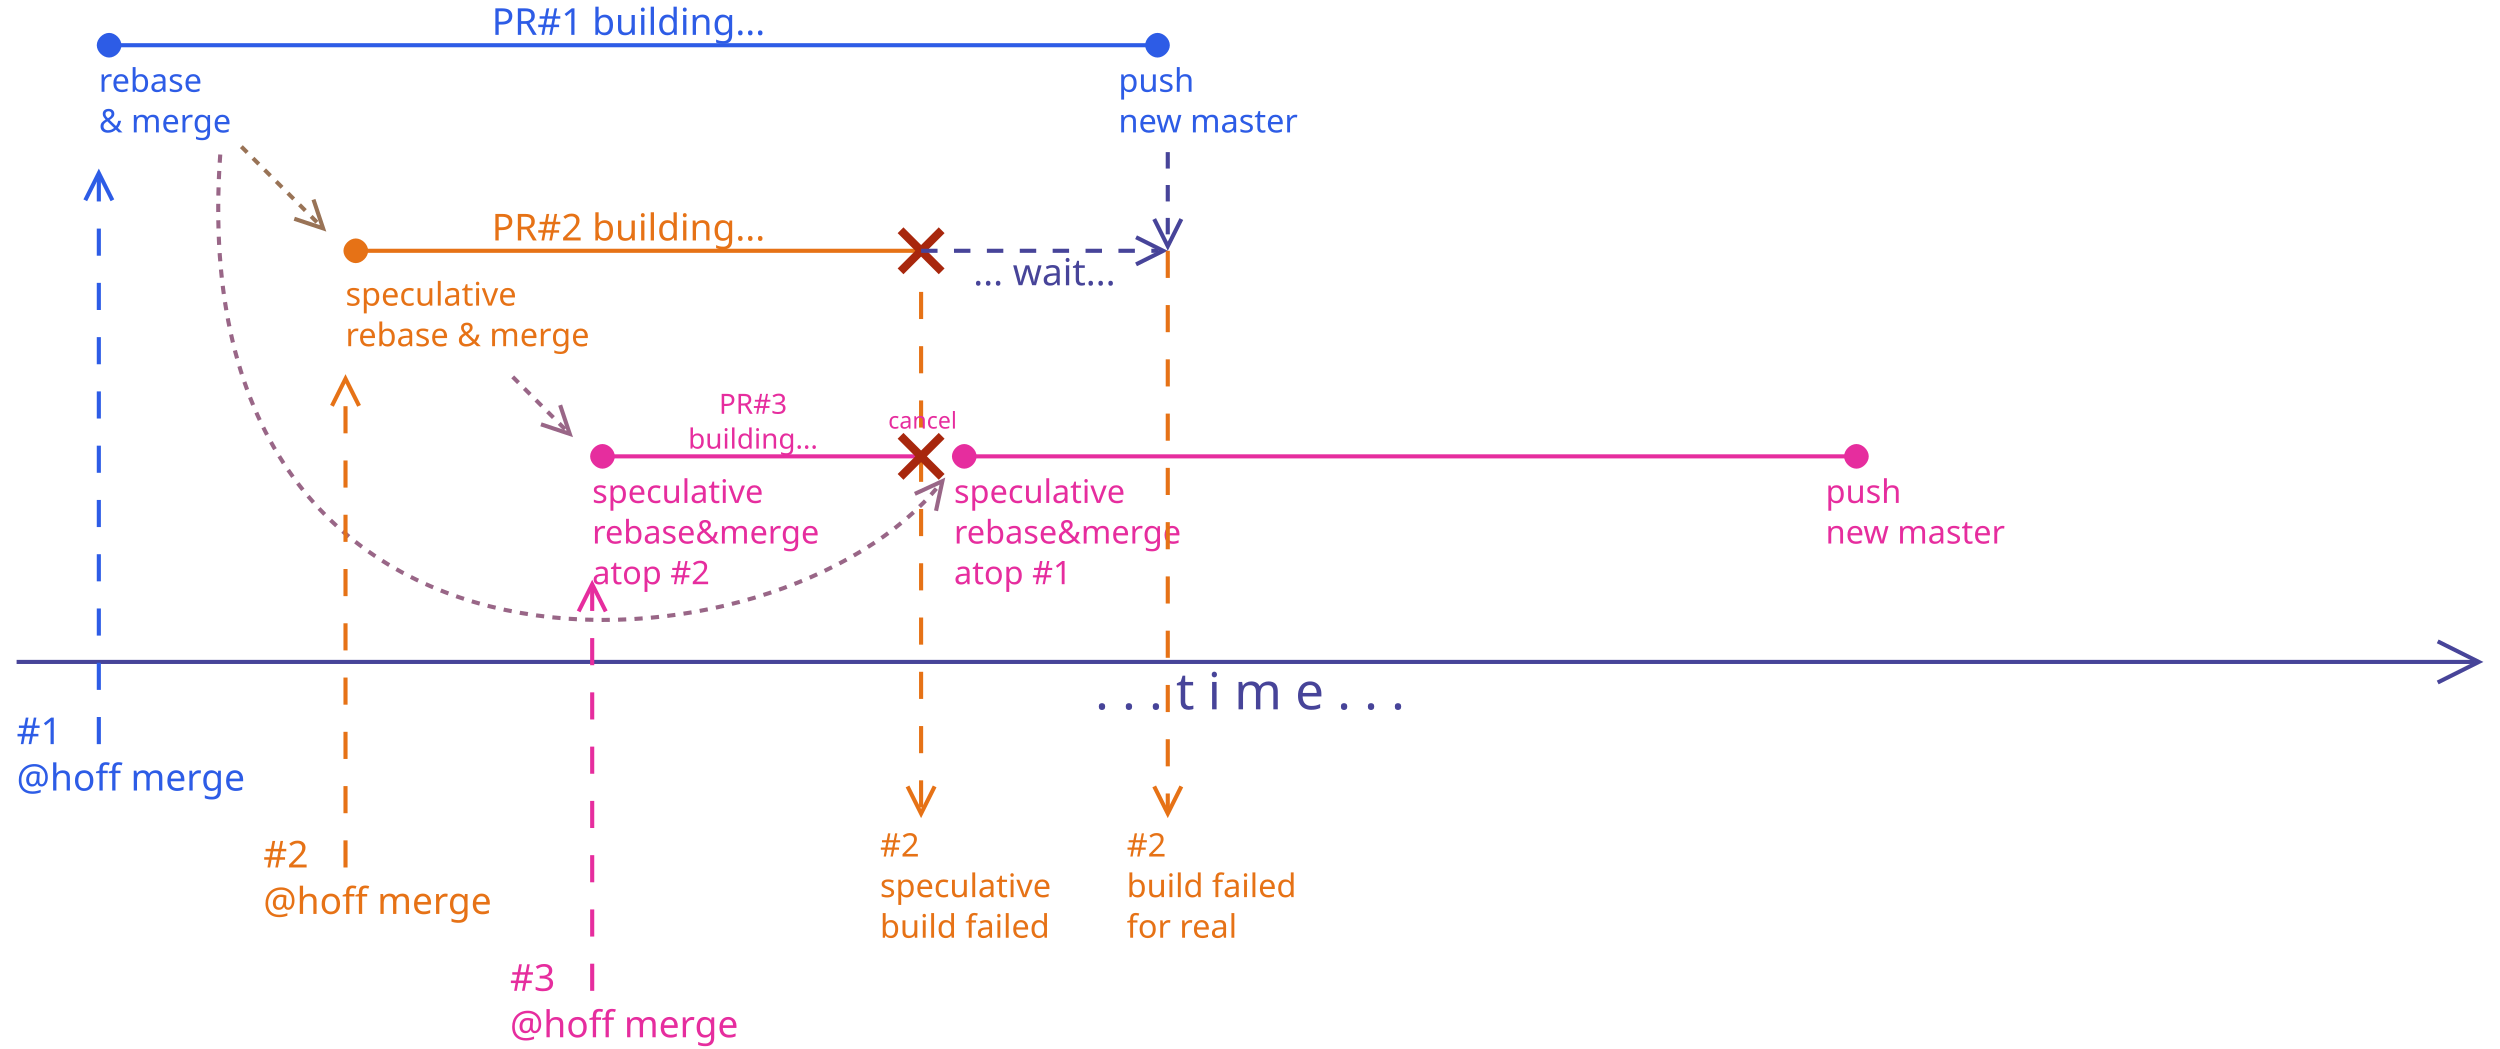
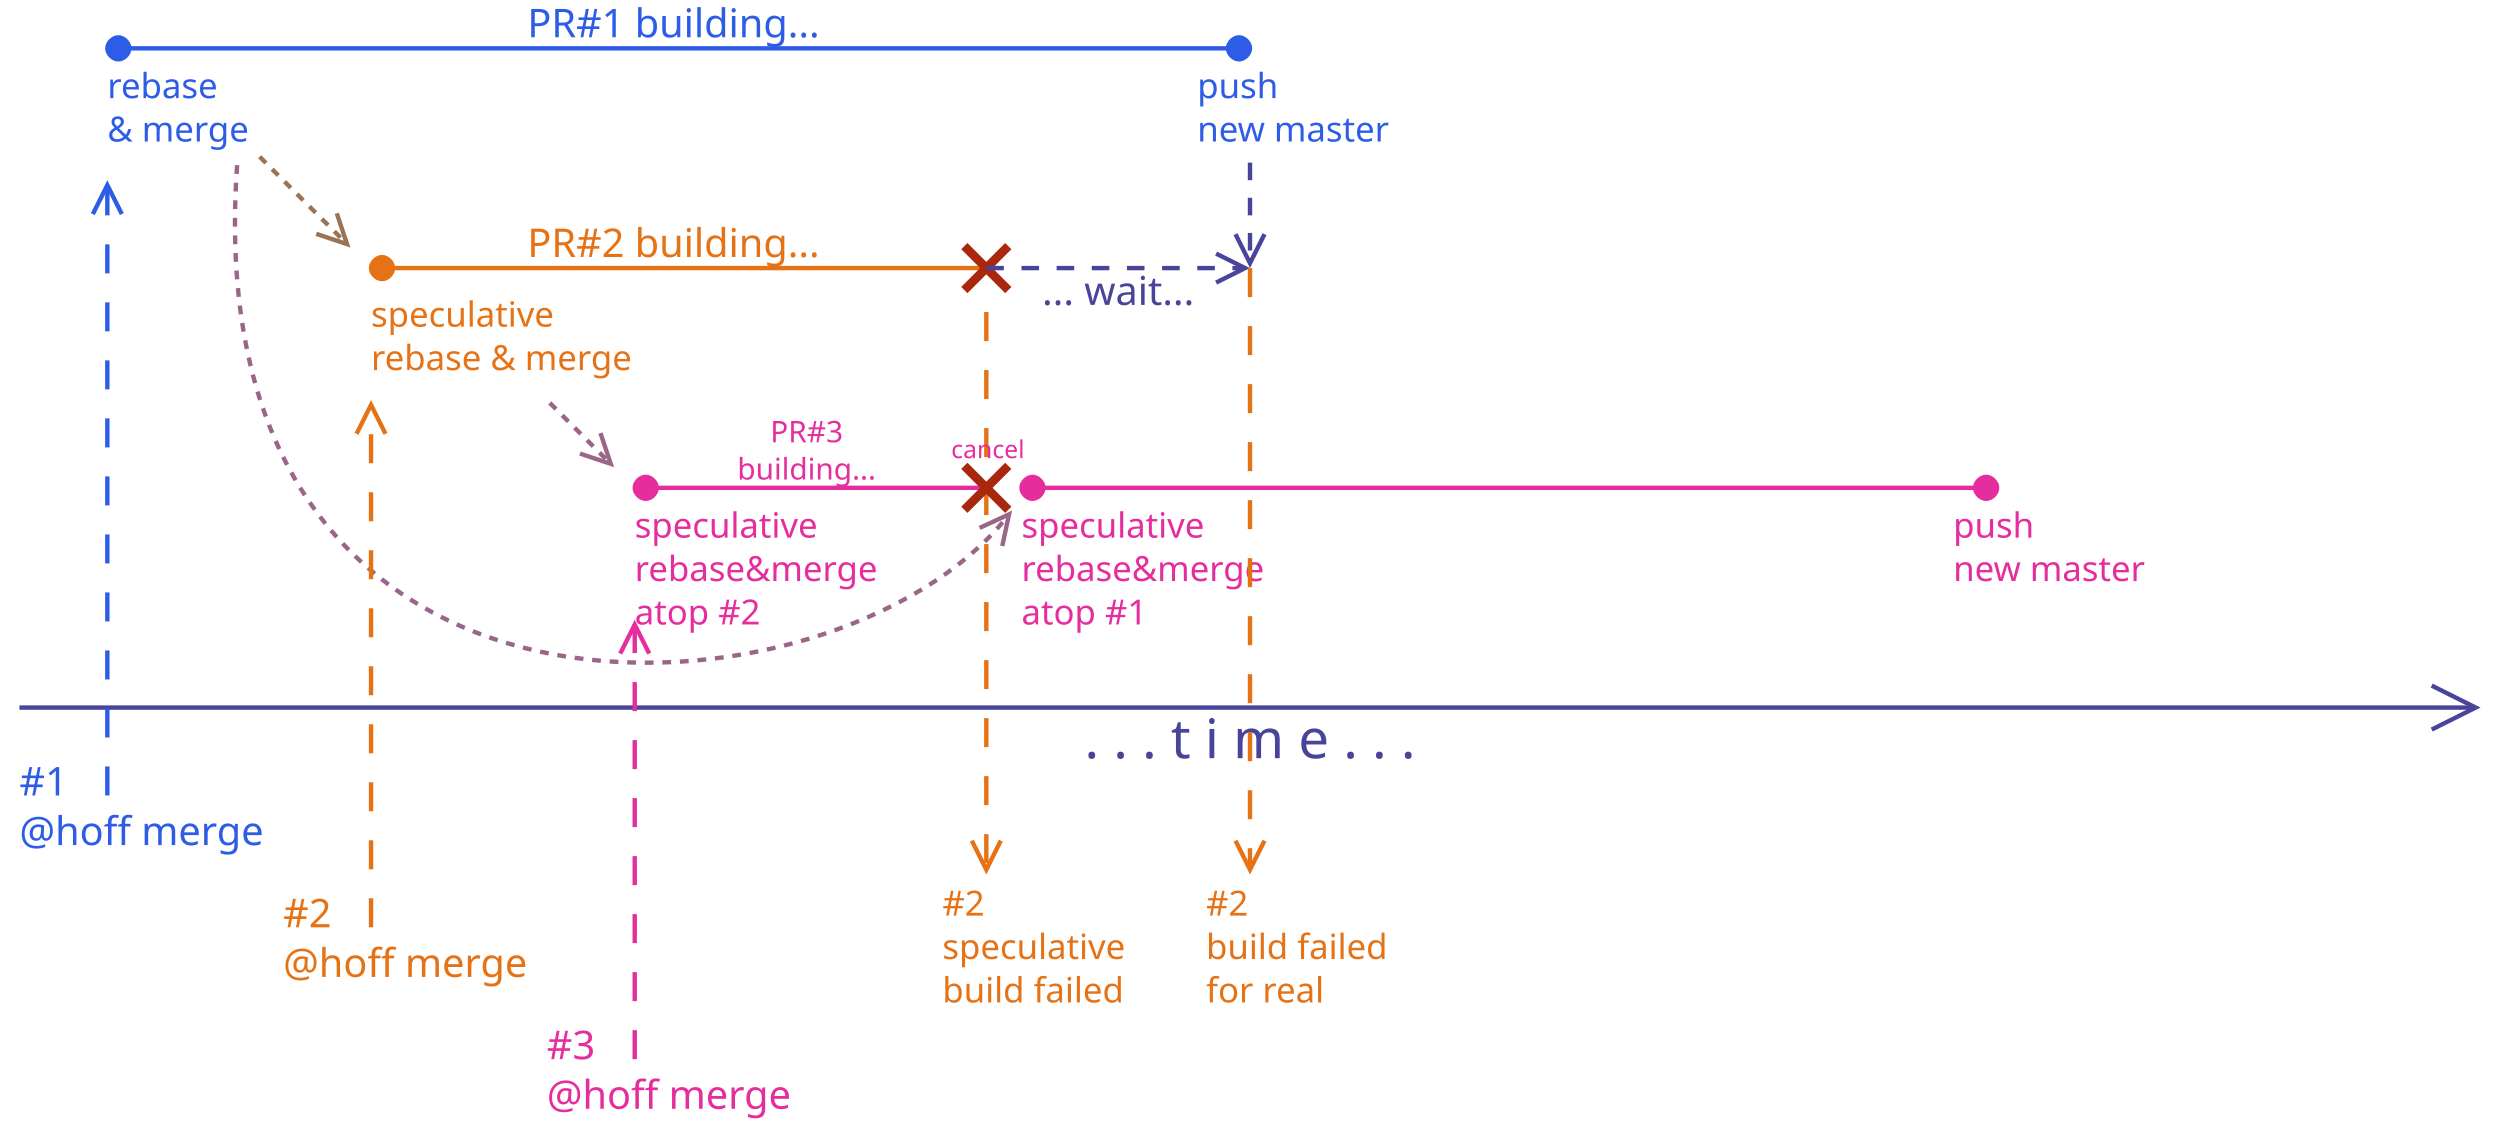
- <svg xmlns="http://www.w3.org/2000/svg" width="31cm" height="13cm" viewBox="-1 9 602 255">
+ <svg xmlns="http://www.w3.org/2000/svg" width="29cm" height="13cm" viewBox="-1 9 562 255">
  <g id="Background">
    <g>
      <path style="fill: none; stroke-opacity: 1; stroke-width: 1; stroke-dasharray: 2; stroke: #996687" d="M 49.53 46.583 C 39.53,186.583 185.877,175.154 224.48,126.9" />
      <polyline style="fill: none; stroke-opacity: 1; stroke-width: 1; stroke: #996687" points="223.632,133.242 225.179,126.027 218.479,129.119 " />
    </g>
    <text font-size="9.031" style="fill: #2d5ce6; fill-opacity: 1; stroke: none;text-anchor:middle;font-family:sans-serif;font-style:normal;font-weight:normal" x="150" y="17.482">
      <tspan x="150" y="17.482">PR#1 building...</tspan>
      <tspan x="150" y="28.771" />
    </text>
    <g>
-       <line style="fill: none; stroke-opacity: 1; stroke-width: 1; stroke: #474499" x1="0" y1="170" x2="597.764" y2="170" />
-       <polyline style="fill: none; stroke-opacity: 1; stroke-width: 1; stroke: #474499" points="588.882,175 598.882,170 588.882,165 " />
+       <line style="fill: none; stroke-opacity: 1; stroke-width: 1; stroke: #474499" x1="0" y1="170" x2="557.764" y2="170" />
+       <polyline style="fill: none; stroke-opacity: 1; stroke-width: 1; stroke: #474499" points="548.882,175 558.882,170 548.882,165 " />
    </g>
-     <text font-size="12.418" style="fill: #474499; fill-opacity: 1; stroke: none;text-anchor:middle;font-family:sans-serif;font-style:normal;font-weight:normal" x="300" y="181.526">
-       <tspan x="300" y="181.526">. . . t i m e . . .</tspan>
+     <text font-size="12.418" style="fill: #474499; fill-opacity: 1; stroke: none;text-anchor:middle;font-family:sans-serif;font-style:normal;font-weight:normal" x="280" y="181.526">
+       <tspan x="280" y="181.526">. . . t i m e . . .</tspan>
    </text>
    <text font-size="7.902" style="fill: #2d5ce6; fill-opacity: 1; stroke: none;text-anchor:start;font-family:sans-serif;font-style:normal;font-weight:normal" x="268" y="31.335">
      <tspan x="268" y="31.335">push</tspan>
      <tspan x="268" y="41.213">new master</tspan>
    </text>
    <text font-size="7.902" style="fill: #2d5ce6; fill-opacity: 1; stroke: none;text-anchor:start;font-family:sans-serif;font-style:normal;font-weight:normal" x="20" y="31.335">
      <tspan x="20" y="31.335">rebase</tspan>
      <tspan x="20" y="41.213">&amp; merge</tspan>
    </text>
    <g>
      <line style="fill: none; stroke-opacity: 1; stroke-width: 1; stroke-dasharray: 6.6; stroke: #2d5ce6" x1="20" y1="190" x2="20" y2="52.236" />
      <polyline style="fill: none; stroke-opacity: 1; stroke-width: 1; stroke: #2d5ce6" points="23.3,57.718 20,51.118 16.7,57.718 " />
    </g>
    <text font-size="9.031" style="fill: #2d5ce6; fill-opacity: 1; stroke: none;text-anchor:start;font-family:sans-serif;font-style:normal;font-weight:normal" x="0" y="190">
      <tspan x="0" y="190">#1</tspan>
      <tspan x="0" y="201.289">@hoff merge</tspan>
    </text>
    <g>
      <line style="fill: none; stroke-opacity: 1; stroke-width: 1; stroke-dasharray: 6.6; stroke: #e67216" x1="80" y1="220" x2="80" y2="102.236" />
      <polyline style="fill: none; stroke-opacity: 1; stroke-width: 1; stroke: #e67216" points="83.3,107.718 80,101.118 76.7,107.718 " />
    </g>
    <text font-size="9.031" style="fill: #e67216; fill-opacity: 1; stroke: none;text-anchor:start;font-family:sans-serif;font-style:normal;font-weight:normal" x="60" y="220">
      <tspan x="60" y="220">#2</tspan>
      <tspan x="60" y="231.289">@hoff merge</tspan>
    </text>
    <g>
      <line style="fill: none; stroke-opacity: 1; stroke-width: 1; stroke-dasharray: 6.6; stroke: #e62d9e" x1="140" y1="250" x2="140" y2="152.236" />
      <polyline style="fill: none; stroke-opacity: 1; stroke-width: 1; stroke: #e62d9e" points="143.3,157.718 140,151.118 136.7,157.718 " />
    </g>
    <text font-size="9.031" style="fill: #e62d9e; fill-opacity: 1; stroke: none;text-anchor:start;font-family:sans-serif;font-style:normal;font-weight:normal" x="120" y="250">
      <tspan x="120" y="250">#3</tspan>
      <tspan x="120" y="261.289">@hoff merge</tspan>
    </text>
    <g>
      <line style="fill: none; stroke-opacity: 1; stroke-width: 1; stroke: #2d5ce6" x1="20" y1="20" x2="280" y2="20" />
      <path style="fill: #2d5ce6; fill-opacity: 1; stroke-opacity: 1; stroke-width: 1; stroke: #2d5ce6" fill-rule="evenodd" d="M 20 20 C 20,18.75 21.25,17.5 22.5,17.5 C 23.75,17.5 25,18.75 25,20 C 25,21.25 23.75,22.5 22.5,22.5 C 21.25,22.5 20,21.25 20,20z" />
      <path style="fill: #2d5ce6; fill-opacity: 1; stroke-opacity: 1; stroke-width: 1; stroke: #2d5ce6" fill-rule="evenodd" d="M 280 20 C 280,21.25 278.75,22.5 277.5,22.5 C 276.25,22.5 275,21.25 275,20 C 275,18.75 276.25,17.5 277.5,17.5 C 278.75,17.5 280,18.75 280,20z" />
    </g>
    <text font-size="9.031" style="fill: #e67216; fill-opacity: 1; stroke: none;text-anchor:middle;font-family:sans-serif;font-style:normal;font-weight:normal" x="150" y="67.482">
      <tspan x="150" y="67.482">PR#2 building...</tspan>
      <tspan x="150" y="78.771" />
    </text>
    <text font-size="7.902" style="fill: #e67216; fill-opacity: 1; stroke: none;text-anchor:start;font-family:sans-serif;font-style:normal;font-weight:normal" x="80" y="83.335">
      <tspan x="80" y="83.335">speculative</tspan>
      <tspan x="80" y="93.213">rebase &amp; merge</tspan>
    </text>
    <g>
      <line style="fill: none; stroke-opacity: 1; stroke-width: 1; stroke: #e67216" x1="80" y1="70" x2="220" y2="70" />
      <path style="fill: #e67216; fill-opacity: 1; stroke-opacity: 1; stroke-width: 1; stroke: #e67216" fill-rule="evenodd" d="M 80 70 C 80,68.75 81.25,67.5 82.5,67.5 C 83.75,67.5 85,68.75 85,70 C 85,71.25 83.75,72.5 82.5,72.5 C 81.25,72.5 80,71.25 80,70z" />
    </g>
    <text font-size="6.773" style="fill: #e62d9e; fill-opacity: 1; stroke: none;text-anchor:middle;font-family:sans-serif;font-style:normal;font-weight:normal" x="180" y="109.645">
      <tspan x="180" y="109.645">PR#3</tspan>
      <tspan x="180" y="118.112">building...</tspan>
      <tspan x="180" y="126.578" />
      <tspan x="180" y="135.045" />
    </text>
    <text font-size="7.902" style="fill: #e62d9e; fill-opacity: 1; stroke: none;text-anchor:start;font-family:sans-serif;font-style:normal;font-weight:normal" x="440" y="131.335">
      <tspan x="440" y="131.335">push</tspan>
      <tspan x="440" y="141.213">new master</tspan>
    </text>
    <text font-size="7.902" style="fill: #e62d9e; fill-opacity: 1; stroke: none;text-anchor:start;font-family:sans-serif;font-style:normal;font-weight:normal" x="140" y="131.335">
      <tspan x="140" y="131.335">speculative</tspan>
      <tspan x="140" y="141.213">rebase&amp;merge</tspan>
      <tspan x="140" y="151.091">atop #2</tspan>
    </text>
    <g>
      <line style="fill: none; stroke-opacity: 1; stroke-width: 1; stroke: #e62d9e" x1="140" y1="120" x2="220" y2="120" />
      <path style="fill: #e62d9e; fill-opacity: 1; stroke-opacity: 1; stroke-width: 1; stroke: #e62d9e" fill-rule="evenodd" d="M 140 120 C 140,118.75 141.25,117.5 142.5,117.5 C 143.75,117.5 145,118.75 145,120 C 145,121.25 143.75,122.5 142.5,122.5 C 141.25,122.5 140,121.25 140,120z" />
    </g>
    <text font-size="7.902" style="fill: #e67216; fill-opacity: 1; stroke: none;text-anchor:start;font-family:sans-serif;font-style:normal;font-weight:normal" x="210" y="217.335">
      <tspan x="210" y="217.335">#2</tspan>
      <tspan x="210" y="227.213">speculative</tspan>
      <tspan x="210" y="237.091">build failed</tspan>
    </text>
    <g>
      <line style="fill: none; stroke-opacity: 1; stroke-width: 1; stroke-dasharray: 6.6; stroke: #e67216" x1="220" y1="80" x2="220" y2="205.764" />
      <polyline style="fill: none; stroke-opacity: 1; stroke-width: 1; stroke: #e67216" points="216.7,200.282 220,206.882 223.3,200.282 " />
    </g>
    <g>
      <line style="fill: none; stroke-opacity: 1; stroke-width: 2; stroke: #a8270d" x1="215" y1="75" x2="225" y2="65" />
      <line style="fill: none; stroke-opacity: 1; stroke-width: 2; stroke: #a8270d" x1="215" y1="65" x2="225" y2="75" />
    </g>
    <g>
      <line style="fill: none; stroke-opacity: 1; stroke-width: 1; stroke: #e62d9e" x1="228" y1="120" x2="450" y2="120" />
      <path style="fill: #e62d9e; fill-opacity: 1; stroke-opacity: 1; stroke-width: 1; stroke: #e62d9e" fill-rule="evenodd" d="M 228 120 C 228,118.75 229.25,117.5 230.5,117.5 C 231.75,117.5 233,118.75 233,120 C 233,121.25 231.75,122.5 230.5,122.5 C 229.25,122.5 228,121.25 228,120z" />
      <path style="fill: #e62d9e; fill-opacity: 1; stroke-opacity: 1; stroke-width: 1; stroke: #e62d9e" fill-rule="evenodd" d="M 450 120 C 450,121.25 448.75,122.5 447.5,122.5 C 446.25,122.5 445,121.25 445,120 C 445,118.75 446.25,117.5 447.5,117.5 C 448.75,117.5 450,118.75 450,120z" />
    </g>
    <text font-size="7.902" style="fill: #e62d9e; fill-opacity: 1; stroke: none;text-anchor:start;font-family:sans-serif;font-style:normal;font-weight:normal" x="228" y="131.335">
      <tspan x="228" y="131.335">speculative</tspan>
      <tspan x="228" y="141.213">rebase&amp;merge</tspan>
      <tspan x="228" y="151.091">atop #1</tspan>
    </text>
    <g>
      <line style="fill: none; stroke-opacity: 1; stroke-width: 2; stroke: #a8270d" x1="215" y1="125" x2="225" y2="115" />
      <line style="fill: none; stroke-opacity: 1; stroke-width: 2; stroke: #a8270d" x1="215" y1="115" x2="225" y2="125" />
    </g>
    <text font-size="5.644" style="fill: #e62d9e; fill-opacity: 1; stroke: none;text-anchor:start;font-family:sans-serif;font-style:normal;font-weight:normal" x="212" y="113.239">
      <tspan x="212" y="113.239">cancel</tspan>
    </text>
    <g>
      <line style="fill: none; stroke-opacity: 1; stroke-width: 1; stroke-dasharray: 4; stroke: #474499" x1="220" y1="70" x2="277.764" y2="70" />
      <polyline style="fill: none; stroke-opacity: 1; stroke-width: 1; stroke: #474499" points="272.282,73.3 278.882,70 272.282,66.7 " />
    </g>
    <text font-size="9.031" style="fill: #474499; fill-opacity: 1; stroke: none;text-anchor:middle;font-family:sans-serif;font-style:normal;font-weight:normal" x="250" y="78.383">
      <tspan x="250" y="78.383">... wait...</tspan>
    </text>
    <g>
      <line style="fill: none; stroke-opacity: 1; stroke-width: 1; stroke-dasharray: 6.6; stroke: #e67216" x1="280" y1="70" x2="280" y2="205.764" />
      <polyline style="fill: none; stroke-opacity: 1; stroke-width: 1; stroke: #e67216" points="276.7,200.282 280,206.882 283.3,200.282 " />
    </g>
    <text font-size="7.902" style="fill: #e67216; fill-opacity: 1; stroke: none;text-anchor:start;font-family:sans-serif;font-style:normal;font-weight:normal" x="270" y="217.335">
      <tspan x="270" y="217.335">#2</tspan>
      <tspan x="270" y="227.213">build failed</tspan>
      <tspan x="270" y="237.091">for real</tspan>
    </text>
    <g>
      <line style="fill: none; stroke-opacity: 1; stroke-width: 1; stroke-dasharray: 4; stroke: #474499" x1="280" y1="46" x2="280" y2="67.764" />
      <polyline style="fill: none; stroke-opacity: 1; stroke-width: 1; stroke: #474499" points="276.7,62.282 280,68.882 283.3,62.282 " />
    </g>
    <g>
      <line style="fill: none; stroke-opacity: 1; stroke-width: 1; stroke-dasharray: 2; stroke: #997356" x1="54.667" y1="44.667" x2="73.752" y2="63.752" />
      <polyline style="fill: none; stroke-opacity: 1; stroke-width: 1; stroke: #997356" points="67.542,62.209 74.543,64.543 72.209,57.542 " />
    </g>
    <g>
      <line style="fill: none; stroke-opacity: 1; stroke-width: 1; stroke-dasharray: 2; stroke: #996687" x1="120.667" y1="100.667" x2="133.752" y2="113.752" />
      <polyline style="fill: none; stroke-opacity: 1; stroke-width: 1; stroke: #996687" points="127.542,112.209 134.543,114.543 132.209,107.542 " />
    </g>
  </g>
</svg>
